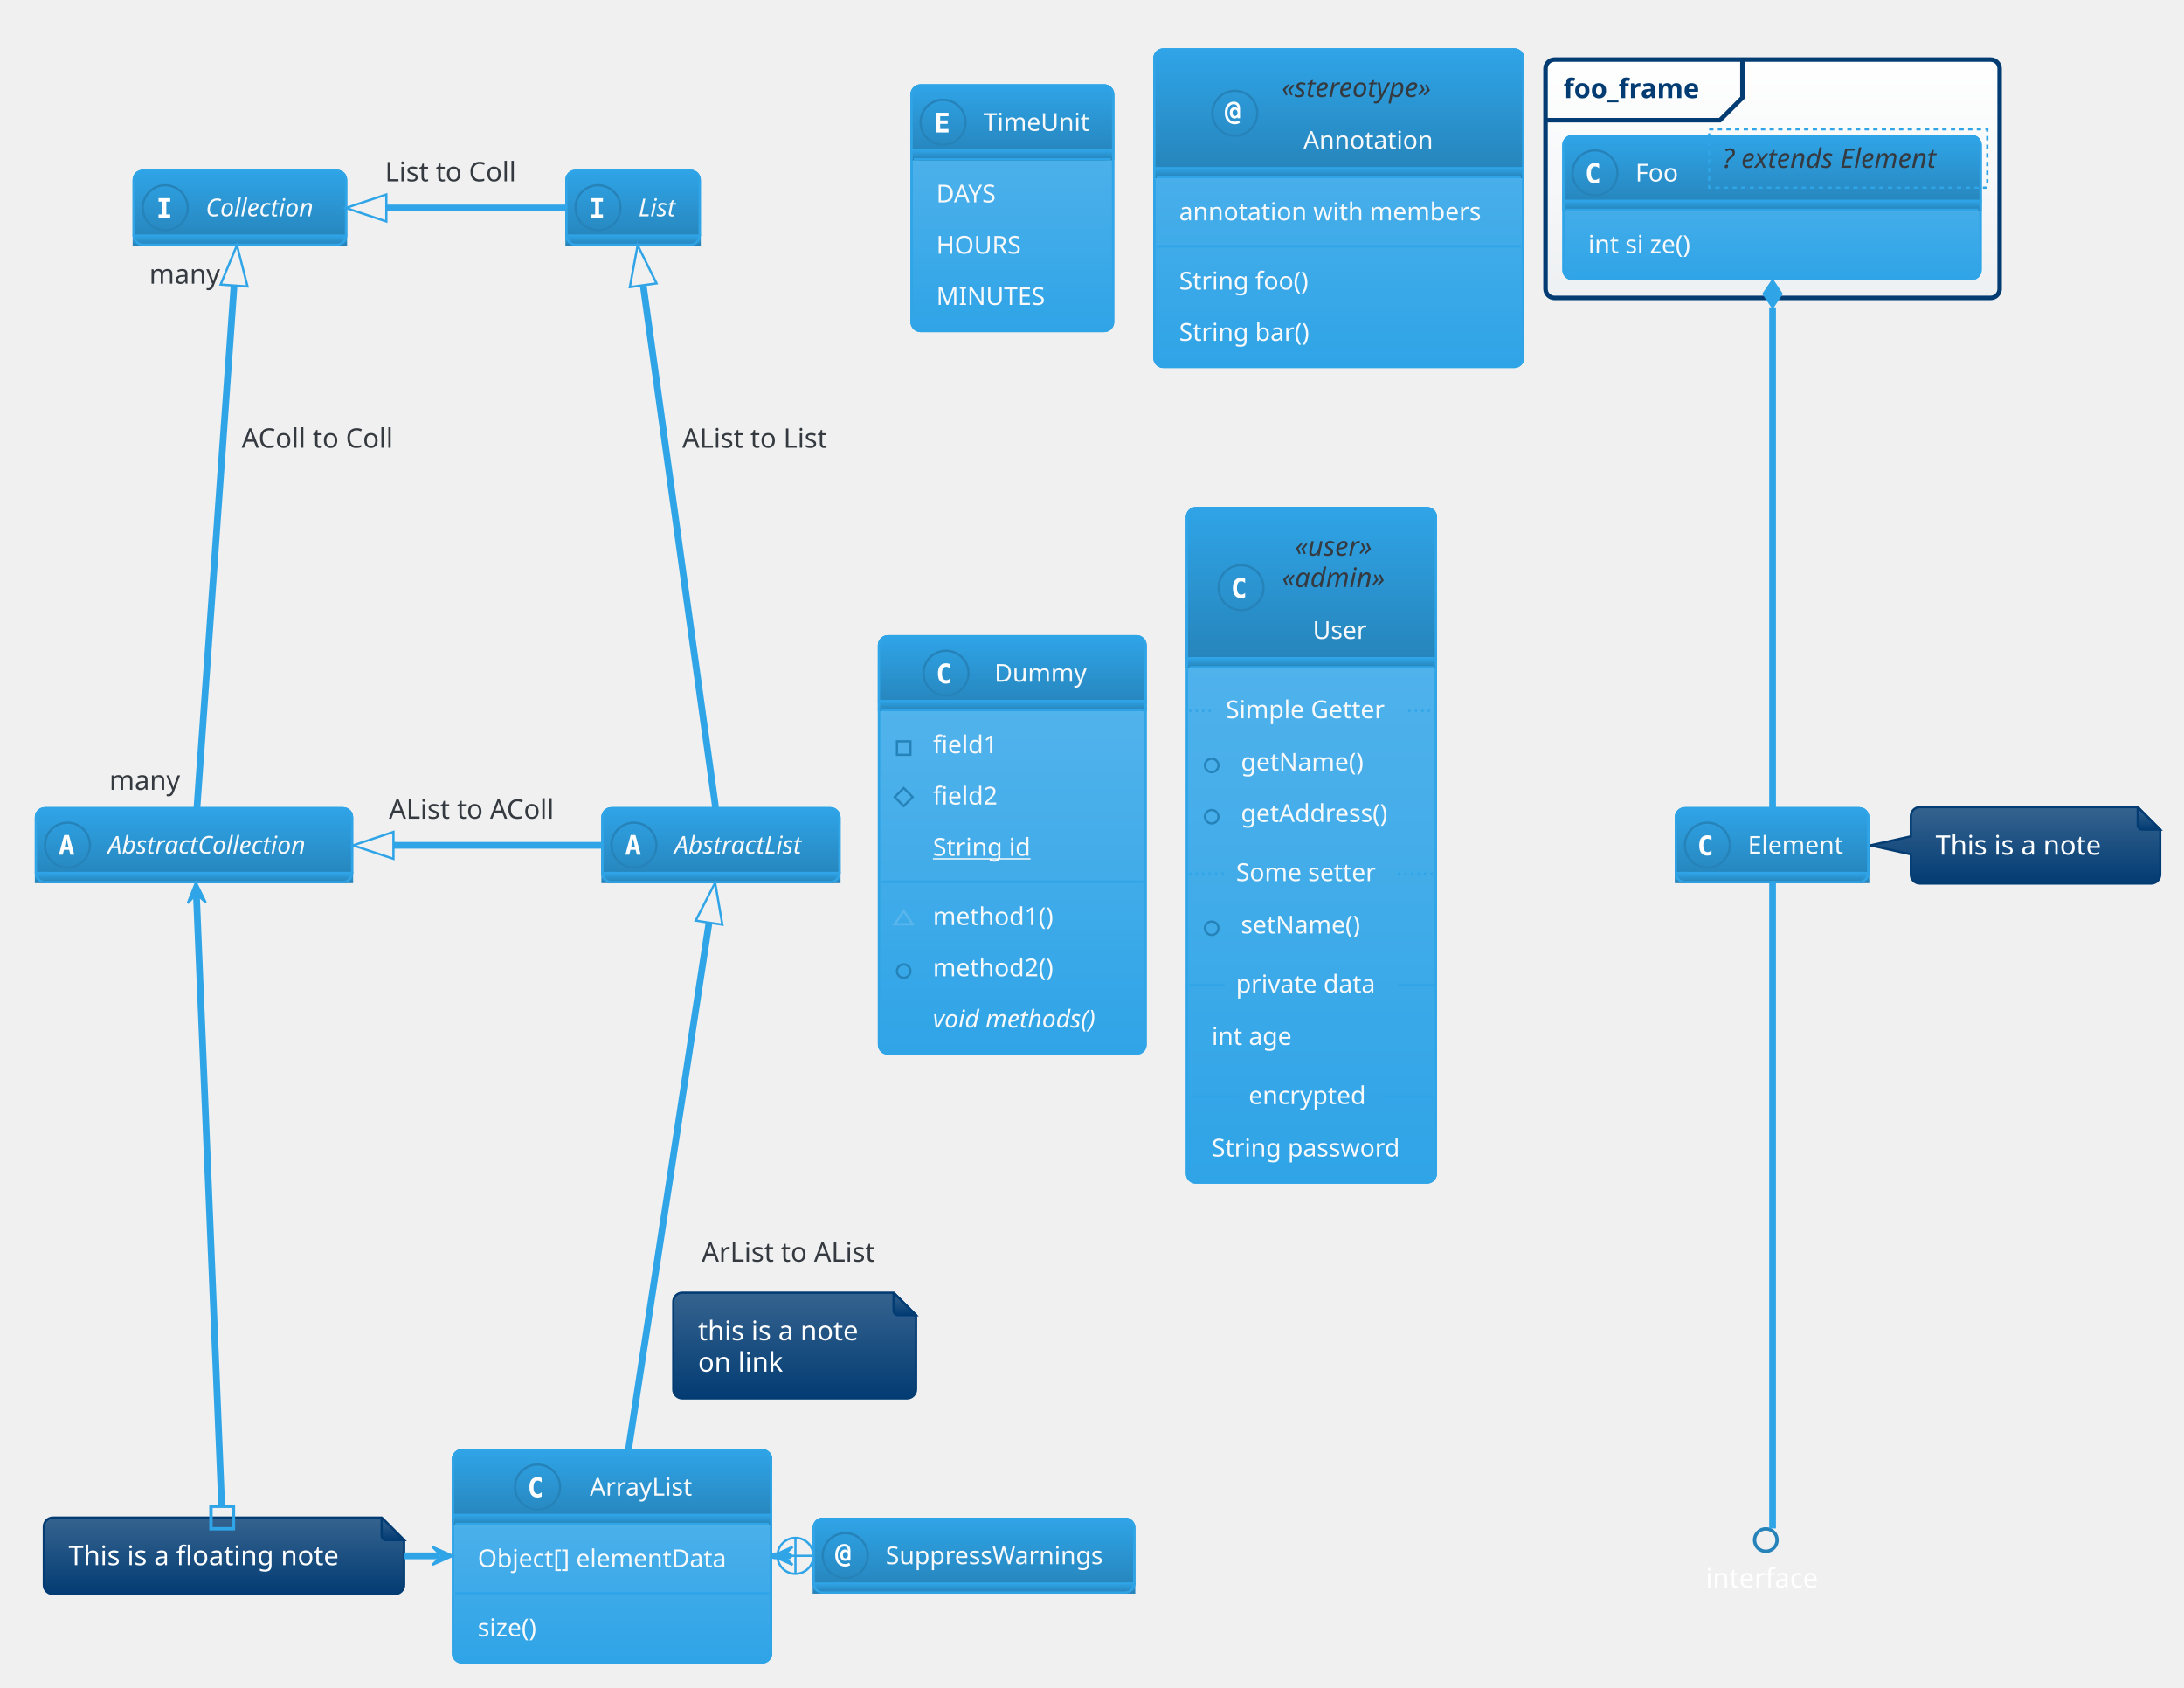
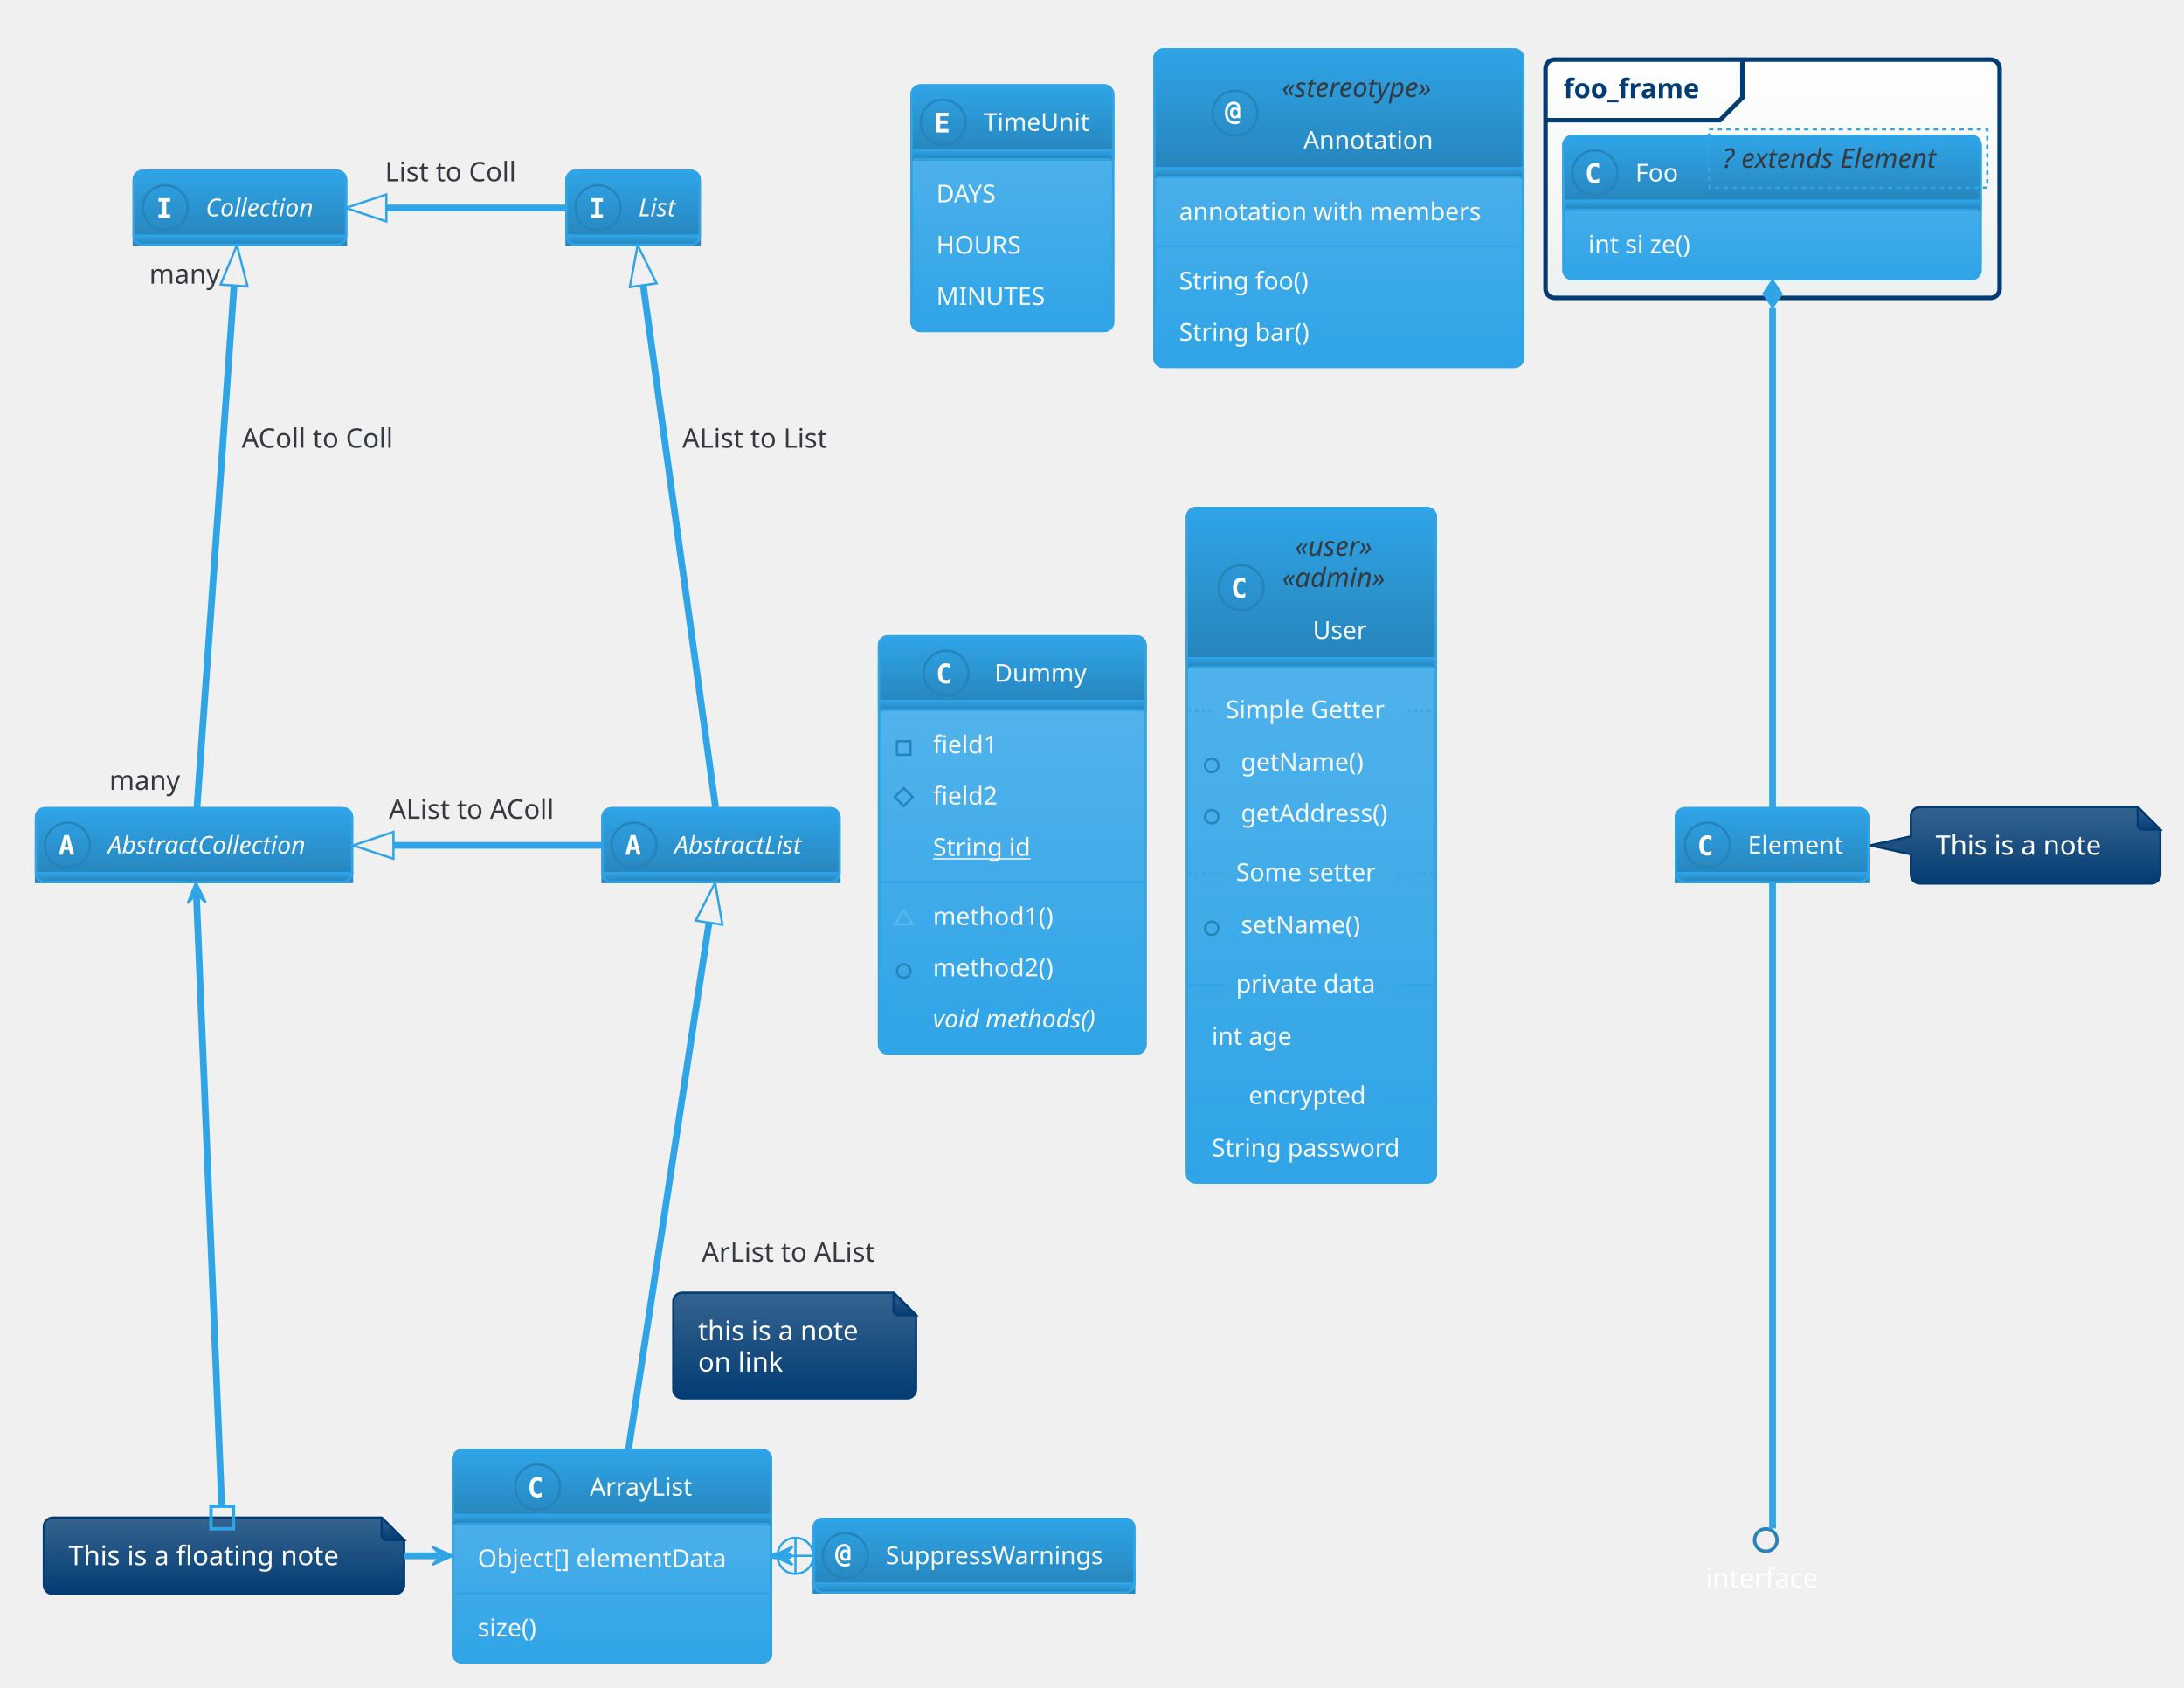
<svg xmlns="http://www.w3.org/2000/svg" contentStyleType="text/css" height="782.292px" preserveAspectRatio="none" style="width:1012px;height:782px;" version="1.1" viewBox="0 0 1012 782" width="1012.5px" zoomAndPan="magnify">
  <defs>
    <linearGradient id="g16p1ypdn84vc40" x1="50%" x2="50%" y1="0%" y2="100%">
      <stop offset="0%" stop-color="#FFFFFF" />
      <stop offset="100%" stop-color="#EDF0F2" />
    </linearGradient>
    <linearGradient id="g16p1ypdn84vc41" x1="50%" x2="50%" y1="0%" y2="100%">
      <stop offset="0%" stop-color="#59B6EC" />
      <stop offset="100%" stop-color="#2FA4E7" />
    </linearGradient>
    <linearGradient id="g16p1ypdn84vc42" x1="50%" x2="50%" y1="0%" y2="100%">
      <stop offset="0%" stop-color="#2FA4E7" />
      <stop offset="100%" stop-color="#2683B9" />
    </linearGradient>
    <linearGradient id="g16p1ypdn84vc43" x1="50%" x2="50%" y1="0%" y2="100%">
      <stop offset="0%" stop-color="#35638F" />
      <stop offset="100%" stop-color="#033C73" />
    </linearGradient>
  </defs>
  <g>
    <g id="cluster_foo_frame">
      <rect fill="url(#g16p1ypdn84vc40)" height="110.417" rx="4.167" ry="4.167" style="stroke:#033C73;stroke-width:2.083;" width="210.417" x="716.146" y="27.604" />
      <path d="M807.383,27.604 L807.383,45.28 L796.967,55.697 L716.146,55.697 " fill="none" style="stroke:#033C73;stroke-width:2.083;" />
      <text fill="#033C73" font-family="Verdana" font-size="12.5" font-weight="bold" lengthAdjust="spacing" textLength="70.404" x="724.479" y="45.457">foo_frame</text>
    </g>
    <g id="elem_AbstractList">
      <rect codeLine="7" fill="url(#g16p1ypdn84vc41)" height="34.172" id="AbstractList" rx="4.167" ry="4.167" style="stroke:#2FA4E7;stroke-width:1.042;" width="109.796" x="279.167" y="374.479" />
      <rect fill="url(#g16p1ypdn84vc42)" height="34.172" rx="4.167" ry="4.167" style="stroke:url(#g16p1ypdn84vc42);stroke-width:1.042;" width="109.796" x="279.167" y="374.479" />
      <rect fill="url(#g16p1ypdn84vc42)" height="4.167" style="stroke:url(#g16p1ypdn84vc42);stroke-width:1.042;" width="109.796" x="279.167" y="404.484" />
      <rect codeLine="7" fill="none" height="34.172" id="AbstractList" rx="4.167" ry="4.167" style="stroke:#2FA4E7;stroke-width:1.042;" width="109.796" x="279.167" y="374.479" />
      <ellipse cx="293.75" cy="391.565" fill="none" rx="10.417" ry="10.417" style="stroke:#2683B9;stroke-width:1.042;" />
      <path d="M293.343,388.521 L292.497,392.248 L294.206,392.248 L293.343,388.521 Z M292.253,386.877 L294.45,386.877 L296.908,395.992 L295.101,395.992 L294.548,393.746 L292.139,393.746 L291.585,395.992 L289.779,395.992 L292.253,386.877 Z " fill="#FFFFFF" />
      <text fill="#F8F9FA" font-family="Verdana" font-size="11.458" font-style="italic" lengthAdjust="spacing" textLength="68.129" x="312.5" y="395.532">AbstractList</text>
    </g>
    <g id="elem_AbstractCollection">
      <rect codeLine="8" fill="url(#g16p1ypdn84vc41)" height="34.172" id="AbstractCollection" rx="4.167" ry="4.167" style="stroke:#2FA4E7;stroke-width:1.042;" width="146.442" x="16.667" y="374.479" />
      <rect fill="url(#g16p1ypdn84vc42)" height="34.172" rx="4.167" ry="4.167" style="stroke:url(#g16p1ypdn84vc42);stroke-width:1.042;" width="146.442" x="16.667" y="374.479" />
      <rect fill="url(#g16p1ypdn84vc42)" height="4.167" style="stroke:url(#g16p1ypdn84vc42);stroke-width:1.042;" width="146.442" x="16.667" y="404.484" />
      <rect codeLine="8" fill="none" height="34.172" id="AbstractCollection" rx="4.167" ry="4.167" style="stroke:#2FA4E7;stroke-width:1.042;" width="146.442" x="16.667" y="374.479" />
      <ellipse cx="31.25" cy="391.565" fill="none" rx="10.417" ry="10.417" style="stroke:#2683B9;stroke-width:1.042;" />
      <path d="M30.843,388.521 L29.997,392.248 L31.706,392.248 L30.843,388.521 Z M29.753,386.877 L31.95,386.877 L34.408,395.992 L32.601,395.992 L32.047,393.746 L29.639,393.746 L29.085,395.992 L27.279,395.992 L29.753,386.877 Z " fill="#FFFFFF" />
      <text fill="#F8F9FA" font-family="Verdana" font-size="11.458" font-style="italic" lengthAdjust="spacing" textLength="104.775" x="50" y="395.532">AbstractCollection</text>
    </g>
    <g id="elem_List">
      <rect codeLine="9" fill="url(#g16p1ypdn84vc41)" height="34.172" id="List" rx="4.167" ry="4.167" style="stroke:#2FA4E7;stroke-width:1.042;" width="61.696" x="262.5" y="79.167" />
      <rect fill="url(#g16p1ypdn84vc42)" height="34.172" rx="4.167" ry="4.167" style="stroke:url(#g16p1ypdn84vc42);stroke-width:1.042;" width="61.696" x="262.5" y="79.167" />
      <rect fill="url(#g16p1ypdn84vc42)" height="4.167" style="stroke:url(#g16p1ypdn84vc42);stroke-width:1.042;" width="61.696" x="262.5" y="109.171" />
      <rect codeLine="9" fill="none" height="34.172" id="List" rx="4.167" ry="4.167" style="stroke:#2FA4E7;stroke-width:1.042;" width="61.696" x="262.5" y="79.167" />
      <ellipse cx="277.083" cy="96.252" fill="none" rx="10.417" ry="10.417" style="stroke:#2683B9;stroke-width:1.042;" />
      <path d="M273.975,93.42 L273.975,91.825 L279.394,91.825 L279.394,93.42 L277.588,93.42 L277.588,99.345 L279.394,99.345 L279.394,100.94 L273.975,100.94 L273.975,99.345 L275.781,99.345 L275.781,93.42 L273.975,93.42 Z " fill="#FFFFFF" />
      <text fill="#F8F9FA" font-family="Verdana" font-size="11.458" font-style="italic" lengthAdjust="spacing" textLength="20.03" x="295.833" y="100.219">List</text>
    </g>
    <g id="elem_Collection">
      <rect codeLine="10" fill="url(#g16p1ypdn84vc41)" height="34.172" id="Collection" rx="4.167" ry="4.167" style="stroke:#2FA4E7;stroke-width:1.042;" width="98.343" x="61.979" y="79.167" />
      <rect fill="url(#g16p1ypdn84vc42)" height="34.172" rx="4.167" ry="4.167" style="stroke:url(#g16p1ypdn84vc42);stroke-width:1.042;" width="98.343" x="61.979" y="79.167" />
      <rect fill="url(#g16p1ypdn84vc42)" height="4.167" style="stroke:url(#g16p1ypdn84vc42);stroke-width:1.042;" width="98.343" x="61.979" y="109.171" />
      <rect codeLine="10" fill="none" height="34.172" id="Collection" rx="4.167" ry="4.167" style="stroke:#2FA4E7;stroke-width:1.042;" width="98.343" x="61.979" y="79.167" />
      <ellipse cx="76.562" cy="96.252" fill="none" rx="10.417" ry="10.417" style="stroke:#2683B9;stroke-width:1.042;" />
      <path d="M73.454,93.42 L73.454,91.825 L78.874,91.825 L78.874,93.42 L77.067,93.42 L77.067,99.345 L78.874,99.345 L78.874,100.94 L73.454,100.94 L73.454,99.345 L75.26,99.345 L75.26,93.42 L73.454,93.42 Z " fill="#FFFFFF" />
      <text fill="#F8F9FA" font-family="Verdana" font-size="11.458" font-style="italic" lengthAdjust="spacing" textLength="56.676" x="95.312" y="100.219">Collection</text>
    </g>
    <g id="elem_ArrayList">
      <rect codeLine="20" fill="url(#g16p1ypdn84vc41)" height="98.348" id="ArrayList" rx="4.167" ry="4.167" style="stroke:#2FA4E7;stroke-width:1.042;" width="147.425" x="209.896" y="671.875" />
      <rect fill="url(#g16p1ypdn84vc42)" height="34.172" rx="4.167" ry="4.167" style="stroke:url(#g16p1ypdn84vc42);stroke-width:1.042;" width="147.425" x="209.896" y="671.875" />
      <rect fill="url(#g16p1ypdn84vc42)" height="4.167" style="stroke:url(#g16p1ypdn84vc42);stroke-width:1.042;" width="147.425" x="209.896" y="701.88" />
      <rect codeLine="20" fill="none" height="98.348" id="ArrayList" rx="4.167" ry="4.167" style="stroke:#2FA4E7;stroke-width:1.042;" width="147.425" x="209.896" y="671.875" />
      <ellipse cx="249.079" cy="688.961" fill="none" rx="10.417" ry="10.417" style="stroke:#2683B9;stroke-width:1.042;" />
      <path d="M250.983,693.388 Q250.56,693.599 250.088,693.713 Q249.616,693.827 249.112,693.827 Q247.256,693.827 246.279,692.623 Q245.319,691.402 245.319,689.107 Q245.319,686.796 246.279,685.592 Q247.256,684.371 249.112,684.371 Q249.616,684.371 250.088,684.485 Q250.576,684.582 250.983,684.81 L250.983,686.812 Q250.528,686.389 250.088,686.194 Q249.649,685.982 249.193,685.982 Q248.2,685.982 247.696,686.78 Q247.191,687.561 247.191,689.107 Q247.191,690.637 247.696,691.418 Q248.2,692.2 249.193,692.2 Q249.649,692.2 250.088,692.004 Q250.528,691.809 250.983,691.386 L250.983,693.388 Z " fill="#FFFFFF" />
      <text fill="#F8F9FA" font-family="Verdana" font-size="11.458" lengthAdjust="spacing" textLength="51.093" x="273.296" y="692.928">ArrayList</text>
      <line style="stroke:#2FA4E7;stroke-width:1.042;" x1="210.938" x2="356.279" y1="706.047" y2="706.047" />
      <text fill="#F8F9FA" font-family="Verdana" font-size="11.458" lengthAdjust="spacing" textLength="124.509" x="221.354" y="726.057">Object[] elementData</text>
      <line style="stroke:#2FA4E7;stroke-width:1.042;" x1="210.938" x2="356.279" y1="738.135" y2="738.135" />
      <text fill="#F8F9FA" font-family="Verdana" font-size="11.458" lengthAdjust="spacing" textLength="31.158" x="221.354" y="758.146">size()</text>
    </g>
    <g id="elem_TimeUnit">
      <rect codeLine="25" fill="url(#g16p1ypdn84vc41)" height="113.769" id="TimeUnit" rx="4.167" ry="4.167" style="stroke:#2FA4E7;stroke-width:1.042;" width="93.386" x="422.396" y="39.583" />
      <rect fill="url(#g16p1ypdn84vc42)" height="34.172" rx="4.167" ry="4.167" style="stroke:url(#g16p1ypdn84vc42);stroke-width:1.042;" width="93.386" x="422.396" y="39.583" />
      <rect fill="url(#g16p1ypdn84vc42)" height="4.167" style="stroke:url(#g16p1ypdn84vc42);stroke-width:1.042;" width="93.386" x="422.396" y="69.588" />
      <rect codeLine="25" fill="none" height="113.769" id="TimeUnit" rx="4.167" ry="4.167" style="stroke:#2FA4E7;stroke-width:1.042;" width="93.386" x="422.396" y="39.583" />
      <ellipse cx="436.979" cy="56.669" fill="none" rx="10.417" ry="10.417" style="stroke:#2683B9;stroke-width:1.042;" />
      <path d="M439.518,61.357 L433.838,61.357 L433.838,52.242 L439.518,52.242 L439.518,53.837 L435.644,53.837 L435.644,55.79 L439.144,55.79 L439.144,57.385 L435.644,57.385 L435.644,59.762 L439.518,59.762 L439.518,61.357 Z " fill="#FFFFFF" />
      <text fill="#F8F9FA" font-family="Verdana" font-size="11.458" lengthAdjust="spacing" textLength="51.719" x="455.729" y="60.636">TimeUnit</text>
      <line style="stroke:#2FA4E7;stroke-width:1.042;" x1="423.438" x2="514.74" y1="73.755" y2="73.755" />
      <text fill="#F8F9FA" font-family="Verdana" font-size="11.458" lengthAdjust="spacing" textLength="30.934" x="433.854" y="93.766">DAYS</text>
      <text fill="#F8F9FA" font-family="Verdana" font-size="11.458" lengthAdjust="spacing" textLength="41.257" x="433.854" y="117.521">HOURS</text>
      <text fill="#F8F9FA" font-family="Verdana" font-size="11.458" lengthAdjust="spacing" textLength="51.736" x="433.854" y="141.275">MINUTES</text>
    </g>
    <g id="elem_SuppressWarnings">
      <rect codeLine="31" fill="url(#g16p1ypdn84vc41)" height="34.172" id="SuppressWarnings" rx="4.167" ry="4.167" style="stroke:#2FA4E7;stroke-width:1.042;" width="148.462" x="377.083" y="703.646" />
      <rect fill="url(#g16p1ypdn84vc42)" height="34.172" rx="4.167" ry="4.167" style="stroke:url(#g16p1ypdn84vc42);stroke-width:1.042;" width="148.462" x="377.083" y="703.646" />
      <rect fill="url(#g16p1ypdn84vc42)" height="4.167" style="stroke:url(#g16p1ypdn84vc42);stroke-width:1.042;" width="148.462" x="377.083" y="733.651" />
      <rect codeLine="31" fill="none" height="34.172" id="SuppressWarnings" rx="4.167" ry="4.167" style="stroke:#2FA4E7;stroke-width:1.042;" width="148.462" x="377.083" y="703.646" />
      <ellipse cx="391.667" cy="720.732" fill="none" rx="10.417" ry="10.417" style="stroke:#2683B9;stroke-width:1.042;" />
      <path d="M392.92,720.536 Q392.92,719.836 392.611,719.446 Q392.301,719.055 391.748,719.055 Q391.211,719.055 390.902,719.446 Q390.592,719.836 390.592,720.536 Q390.592,721.22 390.902,721.611 Q391.211,722.001 391.748,722.001 Q392.301,722.001 392.611,721.611 Q392.92,721.22 392.92,720.536 Z M394.059,723.027 L392.855,723.027 L392.855,722.538 Q392.627,722.847 392.301,723.01 Q391.992,723.157 391.553,723.157 Q390.56,723.157 389.941,722.441 Q389.323,721.708 389.323,720.536 Q389.323,719.348 389.925,718.632 Q390.544,717.916 391.553,717.916 Q391.992,717.916 392.318,718.062 Q392.643,718.209 392.855,718.502 L392.855,718.258 Q392.855,717.428 392.399,716.972 Q391.943,716.516 391.113,716.516 Q389.844,716.516 389.03,717.639 Q388.232,718.746 388.232,720.536 Q388.232,722.408 389.16,723.531 Q390.088,724.638 391.634,724.638 Q392.122,724.638 392.578,724.491 Q393.034,724.345 393.457,724.052 L394.01,725.126 Q393.522,725.468 392.936,725.631 Q392.35,725.81 391.699,725.81 Q389.551,725.81 388.281,724.377 Q387.012,722.961 387.012,720.536 Q387.012,718.176 388.151,716.76 Q389.307,715.344 391.178,715.344 Q392.513,715.344 393.278,716.142 Q394.059,716.939 394.059,718.339 L394.059,723.027 Z " fill="#FFFFFF" />
      <text fill="#F8F9FA" font-family="Verdana" font-size="11.458" lengthAdjust="spacing" textLength="106.795" x="410.417" y="724.698">SuppressWarnings</text>
    </g>
    <g id="elem_Annotation">
      <rect codeLine="33" fill="url(#g16p1ypdn84vc41)" height="147.07" id="Annotation" rx="4.167" ry="4.167" style="stroke:#2FA4E7;stroke-width:1.042;" width="170.907" x="534.896" y="22.917" />
      <rect fill="url(#g16p1ypdn84vc42)" height="59.139" rx="4.167" ry="4.167" style="stroke:url(#g16p1ypdn84vc42);stroke-width:1.042;" width="170.907" x="534.896" y="22.917" />
      <rect fill="url(#g16p1ypdn84vc42)" height="4.167" style="stroke:url(#g16p1ypdn84vc42);stroke-width:1.042;" width="170.907" x="534.896" y="77.889" />
      <rect codeLine="33" fill="none" height="147.07" id="Annotation" rx="4.167" ry="4.167" style="stroke:#2FA4E7;stroke-width:1.042;" width="170.907" x="534.896" y="22.917" />
-       <ellipse cx="572.192" cy="52.486" fill="none" rx="10.417" ry="10.417" style="stroke:#2683B9;stroke-width:1.042;" />
-       <path d="M573.445,52.291 Q573.445,51.591 573.136,51.2 Q572.827,50.81 572.273,50.81 Q571.736,50.81 571.427,51.2 Q571.118,51.591 571.118,52.291 Q571.118,52.974 571.427,53.365 Q571.736,53.756 572.273,53.756 Q572.827,53.756 573.136,53.365 Q573.445,52.974 573.445,52.291 Z M574.584,54.781 L573.38,54.781 L573.38,54.293 Q573.152,54.602 572.827,54.765 Q572.517,54.911 572.078,54.911 Q571.085,54.911 570.466,54.195 Q569.848,53.463 569.848,52.291 Q569.848,51.103 570.45,50.387 Q571.069,49.67 572.078,49.67 Q572.517,49.67 572.843,49.817 Q573.168,49.963 573.38,50.256 L573.38,50.012 Q573.38,49.182 572.924,48.726 Q572.468,48.271 571.638,48.271 Q570.369,48.271 569.555,49.394 Q568.758,50.501 568.758,52.291 Q568.758,54.163 569.685,55.286 Q570.613,56.392 572.159,56.392 Q572.648,56.392 573.103,56.246 Q573.559,56.099 573.982,55.806 L574.535,56.881 Q574.047,57.222 573.461,57.385 Q572.875,57.564 572.224,57.564 Q570.076,57.564 568.806,56.132 Q567.537,54.716 567.537,52.291 Q567.537,49.931 568.676,48.515 Q569.832,47.099 571.703,47.099 Q573.038,47.099 573.803,47.896 Q574.584,48.694 574.584,50.094 L574.584,54.781 Z " fill="#FFFFFF" />
-       <text fill="#343A40" font-family="Verdana" font-size="12.5" font-style="italic" lengthAdjust="spacing" textLength="82.935" x="593.906" y="44.936">«stereotype»</text>
-       <text fill="#F8F9FA" font-family="Verdana" font-size="11.458" lengthAdjust="spacing" textLength="62.836" x="603.955" y="68.937">Annotation</text>
+       <ellipse cx="572.252" cy="52.486" fill="none" rx="10.417" ry="10.417" style="stroke:#2683B9;stroke-width:1.042;" />
+       <path d="M573.505,52.291 Q573.505,51.591 573.196,51.2 Q572.887,50.81 572.334,50.81 Q571.797,50.81 571.487,51.2 Q571.178,51.591 571.178,52.291 Q571.178,52.974 571.487,53.365 Q571.797,53.756 572.334,53.756 Q572.887,53.756 573.196,53.365 Q573.505,52.974 573.505,52.291 Z M574.645,54.781 L573.44,54.781 L573.44,54.293 Q573.212,54.602 572.887,54.765 Q572.578,54.911 572.138,54.911 Q571.145,54.911 570.527,54.195 Q569.909,53.463 569.909,52.291 Q569.909,51.103 570.511,50.387 Q571.129,49.67 572.138,49.67 Q572.578,49.67 572.903,49.817 Q573.229,49.963 573.44,50.256 L573.44,50.012 Q573.44,49.182 572.985,48.726 Q572.529,48.271 571.699,48.271 Q570.429,48.271 569.615,49.394 Q568.818,50.501 568.818,52.291 Q568.818,54.163 569.746,55.286 Q570.673,56.392 572.22,56.392 Q572.708,56.392 573.164,56.246 Q573.619,56.099 574.043,55.806 L574.596,56.881 Q574.108,57.222 573.522,57.385 Q572.936,57.564 572.285,57.564 Q570.136,57.564 568.867,56.132 Q567.597,54.716 567.597,52.291 Q567.597,49.931 568.737,48.515 Q569.892,47.099 571.764,47.099 Q573.099,47.099 573.864,47.896 Q574.645,48.694 574.645,50.094 L574.645,54.781 Z " fill="#FFFFFF" />
+       <text fill="#343A40" font-family="Verdana" font-size="12.5" font-style="italic" lengthAdjust="spacing" textLength="82.8" x="593.98" y="44.936">«stereotype»</text>
+       <text fill="#F8F9FA" font-family="Verdana" font-size="11.458" lengthAdjust="spacing" textLength="62.836" x="603.962" y="68.937">Annotation</text>
      <line style="stroke:#2FA4E7;stroke-width:1.042;" x1="535.938" x2="704.761" y1="82.056" y2="82.056" />
      <text fill="#F8F9FA" font-family="Verdana" font-size="11.458" lengthAdjust="spacing" textLength="147.99" x="546.354" y="102.067">annotation with members</text>
      <line style="stroke:#2FA4E7;stroke-width:1.042;" x1="535.938" x2="704.761" y1="114.144" y2="114.144" />
      <text fill="#F8F9FA" font-family="Verdana" font-size="11.458" lengthAdjust="spacing" textLength="64.834" x="546.354" y="134.155">String foo()</text>
      <text fill="#F8F9FA" font-family="Verdana" font-size="11.458" lengthAdjust="spacing" textLength="65.785" x="546.354" y="157.91">String bar()</text>
    </g>
    <g id="elem_Dummy">
      <rect codeLine="39" fill="url(#g16p1ypdn84vc41)" height="193.368" id="Dummy" rx="4.167" ry="4.167" style="stroke:#2FA4E7;stroke-width:1.042;" width="123.509" x="407.292" y="294.792" />
      <rect fill="url(#g16p1ypdn84vc42)" height="34.172" rx="4.167" ry="4.167" style="stroke:url(#g16p1ypdn84vc42);stroke-width:1.042;" width="123.509" x="407.292" y="294.792" />
      <rect fill="url(#g16p1ypdn84vc42)" height="4.167" style="stroke:url(#g16p1ypdn84vc42);stroke-width:1.042;" width="123.509" x="407.292" y="324.796" />
      <rect codeLine="39" fill="none" height="193.368" id="Dummy" rx="4.167" ry="4.167" style="stroke:#2FA4E7;stroke-width:1.042;" width="123.509" x="407.292" y="294.792" />
      <ellipse cx="438.369" cy="311.877" fill="none" rx="10.417" ry="10.417" style="stroke:#2683B9;stroke-width:1.042;" />
      <path d="M440.273,316.305 Q439.85,316.516 439.378,316.63 Q438.906,316.744 438.401,316.744 Q436.546,316.744 435.569,315.54 Q434.609,314.319 434.609,312.024 Q434.609,309.713 435.569,308.508 Q436.546,307.288 438.401,307.288 Q438.906,307.288 439.378,307.401 Q439.866,307.499 440.273,307.727 L440.273,309.729 Q439.817,309.306 439.378,309.111 Q438.938,308.899 438.483,308.899 Q437.49,308.899 436.985,309.697 Q436.481,310.478 436.481,312.024 Q436.481,313.554 436.985,314.335 Q437.49,315.116 438.483,315.116 Q438.938,315.116 439.378,314.921 Q439.817,314.726 440.273,314.303 L440.273,316.305 Z " fill="#FFFFFF" />
      <text fill="#F8F9FA" font-family="Verdana" font-size="11.458" lengthAdjust="spacing" textLength="45.19" x="460.784" y="315.844">Dummy</text>
      <line style="stroke:#2FA4E7;stroke-width:1.042;" x1="408.333" x2="529.759" y1="328.963" y2="328.963" />
      <rect fill="none" height="6.25" style="stroke:#2683B9;stroke-width:1.042;" width="6.25" x="415.625" y="343.445" />
      <text fill="#F8F9FA" font-family="Verdana" font-size="11.458" lengthAdjust="spacing" textLength="32.014" x="432.292" y="348.974">field1</text>
      <polygon fill="none" points="418.75,365.116,422.917,369.283,418.75,373.45,414.583,369.283" style="stroke:#2683B9;stroke-width:1.042;" />
      <text fill="#F8F9FA" font-family="Verdana" font-size="11.458" lengthAdjust="spacing" textLength="32.014" x="432.292" y="372.729">field2</text>
      <text fill="#F8F9FA" font-family="Verdana" font-size="11.458" lengthAdjust="spacing" text-decoration="underline" textLength="48.295" x="432.292" y="396.484">String id</text>
      <line style="stroke:#2FA4E7;stroke-width:1.042;" x1="408.333" x2="529.759" y1="408.561" y2="408.561" />
      <polygon fill="none" points="418.75,422.001,414.583,428.251,422.917,428.251" style="stroke:#59B6EC;stroke-width:1.042;" />
      <text fill="#F8F9FA" font-family="Verdana" font-size="11.458" lengthAdjust="spacing" textLength="60.481" x="432.292" y="428.572">method1()</text>
      <ellipse cx="418.75" cy="449.923" fill="none" rx="3.125" ry="3.125" style="stroke:#2683B9;stroke-width:1.042;" />
      <text fill="#F8F9FA" font-family="Verdana" font-size="11.458" lengthAdjust="spacing" textLength="60.481" x="432.292" y="452.327">method2()</text>
      <text fill="#F8F9FA" font-family="Verdana" font-size="11.458" font-style="italic" lengthAdjust="spacing" textLength="87.051" x="432.292" y="476.082">void methods()</text>
    </g>
    <g id="elem_N1">
      <path d="M20.312,707.292 L20.312,734.342 A4.167,4.167 0 0 0 24.479,738.509 L183.093,738.509 A4.167,4.167 0 0 0 187.26,734.342 L187.26,713.542 L176.843,703.125 L24.479,703.125 A4.167,4.167 0 0 0 20.312,707.292 " fill="url(#g16p1ypdn84vc43)" style="stroke:#033C73;stroke-width:1.042;" />
      <path d="M176.843,703.125 L176.843,711.458 A2.083,2.083 0 0 0 178.927,713.542 L187.26,713.542 L176.843,703.125 " fill="url(#g16p1ypdn84vc43)" style="stroke:#033C73;stroke-width:1.042;" />
      <text fill="#FFFFFF" font-family="Verdana" font-size="12.5" lengthAdjust="spacing" textLength="134.656" x="31.771" y="725.144">This is a floating note</text>
    </g>
    <g id="elem_Element">
      <rect fill="url(#g16p1ypdn84vc41)" height="34.172" id="Element" rx="4.167" ry="4.167" style="stroke:#2FA4E7;stroke-width:1.042;" width="89.106" x="776.562" y="374.479" />
      <rect fill="url(#g16p1ypdn84vc42)" height="34.172" rx="4.167" ry="4.167" style="stroke:url(#g16p1ypdn84vc42);stroke-width:1.042;" width="89.106" x="776.562" y="374.479" />
      <rect fill="url(#g16p1ypdn84vc42)" height="4.167" style="stroke:url(#g16p1ypdn84vc42);stroke-width:1.042;" width="89.106" x="776.562" y="404.484" />
      <rect fill="none" height="34.172" id="Element" rx="4.167" ry="4.167" style="stroke:#2FA4E7;stroke-width:1.042;" width="89.106" x="776.562" y="374.479" />
      <ellipse cx="791.146" cy="391.565" fill="none" rx="10.417" ry="10.417" style="stroke:#2683B9;stroke-width:1.042;" />
      <path d="M793.05,395.992 Q792.627,396.204 792.155,396.317 Q791.683,396.432 791.178,396.432 Q789.323,396.432 788.346,395.227 Q787.386,394.006 787.386,391.711 Q787.386,389.4 788.346,388.196 Q789.323,386.975 791.178,386.975 Q791.683,386.975 792.155,387.089 Q792.643,387.187 793.05,387.415 L793.05,389.416 Q792.594,388.993 792.155,388.798 Q791.716,388.586 791.26,388.586 Q790.267,388.586 789.762,389.384 Q789.258,390.165 789.258,391.711 Q789.258,393.241 789.762,394.023 Q790.267,394.804 791.26,394.804 Q791.716,394.804 792.155,394.609 Q792.594,394.413 793.05,393.99 L793.05,395.992 Z " fill="#FFFFFF" />
      <text fill="#F8F9FA" font-family="Verdana" font-size="11.458" lengthAdjust="spacing" textLength="47.439" x="809.896" y="395.532">Element</text>
    </g>
    <g id="elem_Elementlol26">
      <ellipse cx="818.229" cy="713.542" fill="none" rx="5.208" ry="5.208" style="stroke:#2683B9;stroke-width:1.562;" />
    </g>
    <text fill="#FFFFFF" font-family="Verdana" font-size="12.5" lengthAdjust="spacing" textLength="55.749" x="790.354" y="735.561">interface</text>
    <g id="elem_GMN31">
      <path d="M885.417,378.125 L885.417,387.5 L866.581,391.667 L885.417,395.833 L885.417,405.176 A4.167,4.167 0 0 0 889.583,409.342 L996.812,409.342 A4.167,4.167 0 0 0 1000.979,405.176 L1000.979,384.375 L990.562,373.958 L889.583,373.958 A4.167,4.167 0 0 0 885.417,378.125 " fill="url(#g16p1ypdn84vc43)" style="stroke:#033C73;stroke-width:1.042;" />
      <path d="M990.562,373.958 L990.562,382.292 A2.083,2.083 0 0 0 992.645,384.375 L1000.979,384.375 L990.562,373.958 " fill="url(#g16p1ypdn84vc43)" style="stroke:#033C73;stroke-width:1.042;" />
      <text fill="#FFFFFF" font-family="Verdana" font-size="12.5" lengthAdjust="spacing" textLength="83.27" x="896.875" y="395.978">This is a note</text>
    </g>
    <g id="elem_User">
      <rect codeLine="69" fill="url(#g16p1ypdn84vc41)" height="312.484" id="User" rx="4.167" ry="4.167" style="stroke:#2FA4E7;stroke-width:1.042;" width="115.355" x="550" y="235.417" />
      <rect fill="url(#g16p1ypdn84vc42)" height="73.69" rx="4.167" ry="4.167" style="stroke:url(#g16p1ypdn84vc42);stroke-width:1.042;" width="115.355" x="550" y="235.417" />
      <rect fill="url(#g16p1ypdn84vc42)" height="4.167" style="stroke:url(#g16p1ypdn84vc42);stroke-width:1.042;" width="115.355" x="550" y="304.94" />
      <rect codeLine="69" fill="none" height="312.484" id="User" rx="4.167" ry="4.167" style="stroke:#2FA4E7;stroke-width:1.042;" width="115.355" x="550" y="235.417" />
-       <ellipse cx="575.05" cy="272.262" fill="none" rx="10.417" ry="10.417" style="stroke:#2683B9;stroke-width:1.042;" />
-       <path d="M576.954,276.689 Q576.531,276.9 576.059,277.014 Q575.587,277.128 575.083,277.128 Q573.227,277.128 572.251,275.924 Q571.29,274.703 571.29,272.408 Q571.29,270.097 572.251,268.892 Q573.227,267.672 575.083,267.672 Q575.587,267.672 576.059,267.786 Q576.548,267.883 576.954,268.111 L576.954,270.113 Q576.499,269.69 576.059,269.495 Q575.62,269.283 575.164,269.283 Q574.171,269.283 573.667,270.081 Q573.162,270.862 573.162,272.408 Q573.162,273.938 573.667,274.719 Q574.171,275.5 575.164,275.5 Q575.62,275.5 576.059,275.305 Q576.499,275.11 576.954,274.687 L576.954,276.689 Z " fill="#FFFFFF" />
-       <text fill="#343A40" font-family="Verdana" font-size="12.5" font-style="italic" lengthAdjust="spacing" textLength="42.694" x="599.994" y="257.436">«user»</text>
-       <text fill="#343A40" font-family="Verdana" font-size="12.5" font-style="italic" lengthAdjust="spacing" textLength="54.596" x="594.043" y="271.987">«admin»</text>
-       <text fill="#F8F9FA" font-family="Verdana" font-size="11.458" lengthAdjust="spacing" textLength="26.117" x="608.282" y="295.987">User</text>
+       <ellipse cx="575.111" cy="272.262" fill="none" rx="10.417" ry="10.417" style="stroke:#2683B9;stroke-width:1.042;" />
+       <path d="M577.015,276.689 Q576.592,276.9 576.12,277.014 Q575.648,277.128 575.143,277.128 Q573.288,277.128 572.311,275.924 Q571.351,274.703 571.351,272.408 Q571.351,270.097 572.311,268.892 Q573.288,267.672 575.143,267.672 Q575.648,267.672 576.12,267.786 Q576.608,267.883 577.015,268.111 L577.015,270.113 Q576.559,269.69 576.12,269.495 Q575.68,269.283 575.225,269.283 Q574.232,269.283 573.727,270.081 Q573.222,270.862 573.222,272.408 Q573.222,273.938 573.727,274.719 Q574.232,275.5 575.225,275.5 Q575.68,275.5 576.12,275.305 Q576.559,275.11 577.015,274.687 L577.015,276.689 Z " fill="#FFFFFF" />
+       <text fill="#343A40" font-family="Verdana" font-size="12.5" font-style="italic" lengthAdjust="spacing" textLength="42.56" x="600.067" y="257.436">«user»</text>
+       <text fill="#343A40" font-family="Verdana" font-size="12.5" font-style="italic" lengthAdjust="spacing" textLength="54.462" x="594.117" y="271.987">«admin»</text>
+       <text fill="#F8F9FA" font-family="Verdana" font-size="11.458" lengthAdjust="spacing" textLength="26.117" x="608.289" y="295.987">User</text>
      <line style="stroke:#2FA4E7;stroke-width:1.042;" x1="551.042" x2="664.314" y1="309.106" y2="309.106" />
      <ellipse cx="561.458" cy="354.635" fill="none" rx="3.125" ry="3.125" style="stroke:#2683B9;stroke-width:1.042;" />
      <text fill="#F8F9FA" font-family="Verdana" font-size="11.458" lengthAdjust="spacing" textLength="61.561" x="575" y="357.039">getName()</text>
      <ellipse cx="561.458" cy="378.389" fill="none" rx="3.125" ry="3.125" style="stroke:#2683B9;stroke-width:1.042;" />
      <text fill="#F8F9FA" font-family="Verdana" font-size="11.458" lengthAdjust="spacing" textLength="73.841" x="575" y="380.794">getAddress()</text>
      <line style="stroke:#2FA4E7;stroke-width:1.042;stroke-dasharray:1.0,2.0;" x1="551.042" x2="562.749" y1="329.317" y2="329.317" />
      <text fill="#F8F9FA" font-family="Verdana" font-size="11.458" lengthAdjust="spacing" textLength="79.442" x="567.957" y="332.763">Simple Getter</text>
      <line style="stroke:#2FA4E7;stroke-width:1.042;stroke-dasharray:1.0,2.0;" x1="652.607" x2="664.314" y1="329.317" y2="329.317" />
      <ellipse cx="561.458" cy="430.066" fill="none" rx="3.125" ry="3.125" style="stroke:#2683B9;stroke-width:1.042;" />
      <text fill="#F8F9FA" font-family="Verdana" font-size="11.458" lengthAdjust="spacing" textLength="60.257" x="575" y="432.47">setName()</text>
      <line style="stroke:#2FA4E7;stroke-width:1.042;stroke-dasharray:1.0,2.0;" x1="551.042" x2="567.518" y1="404.748" y2="404.748" />
      <text fill="#F8F9FA" font-family="Verdana" font-size="11.458" lengthAdjust="spacing" textLength="69.903" x="572.726" y="408.195">Some setter</text>
      <line style="stroke:#2FA4E7;stroke-width:1.042;stroke-dasharray:1.0,2.0;" x1="647.837" x2="664.314" y1="404.748" y2="404.748" />
      <text fill="#F8F9FA" font-family="Verdana" font-size="11.458" lengthAdjust="spacing" textLength="39.925" x="561.458" y="484.147">int age</text>
      <line style="stroke:#2FA4E7;stroke-width:1.042;" x1="551.042" x2="567.487" y1="456.425" y2="456.425" />
      <text fill="#F8F9FA" font-family="Verdana" font-size="11.458" lengthAdjust="spacing" textLength="69.964" x="572.696" y="459.871">private data</text>
      <line style="stroke:#2FA4E7;stroke-width:1.042;" x1="647.868" x2="664.314" y1="456.425" y2="456.425" />
      <text fill="#F8F9FA" font-family="Verdana" font-size="11.458" lengthAdjust="spacing" textLength="92.439" x="561.458" y="535.823">String password</text>
      <line style="stroke:#2FA4E7;stroke-width:1.042;" x1="551.042" x2="573.373" y1="508.101" y2="508.101" />
      <text fill="#F8F9FA" font-family="Verdana" font-size="11.458" lengthAdjust="spacing" textLength="58.192" x="578.582" y="511.547">encrypted</text>
      <line style="stroke:#2FA4E7;stroke-width:1.042;" x1="641.982" x2="664.314" y1="508.101" y2="508.101" />
    </g>
    <g id="elem_Foo">
      <rect codeLine="54" fill="url(#g16p1ypdn84vc41)" height="66.26" id="Foo" rx="4.167" ry="4.167" style="stroke:#2FA4E7;stroke-width:1.042;" width="193.243" x="724.479" y="63.021" />
      <rect fill="url(#g16p1ypdn84vc42)" height="34.172" rx="4.167" ry="4.167" style="stroke:url(#g16p1ypdn84vc42);stroke-width:1.042;" width="193.243" x="724.479" y="63.021" />
      <rect fill="url(#g16p1ypdn84vc42)" height="4.167" style="stroke:url(#g16p1ypdn84vc42);stroke-width:1.042;" width="193.243" x="724.479" y="93.026" />
      <rect codeLine="54" fill="none" height="66.26" id="Foo" rx="4.167" ry="4.167" style="stroke:#2FA4E7;stroke-width:1.042;" width="193.243" x="724.479" y="63.021" />
      <ellipse cx="739.062" cy="80.107" fill="none" rx="10.417" ry="10.417" style="stroke:#2683B9;stroke-width:1.042;" />
      <path d="M740.967,84.534 Q740.544,84.745 740.072,84.859 Q739.6,84.973 739.095,84.973 Q737.24,84.973 736.263,83.769 Q735.303,82.548 735.303,80.253 Q735.303,77.942 736.263,76.737 Q737.24,75.517 739.095,75.517 Q739.6,75.517 740.072,75.631 Q740.56,75.728 740.967,75.956 L740.967,77.958 Q740.511,77.535 740.072,77.34 Q739.632,77.128 739.176,77.128 Q738.184,77.128 737.679,77.926 Q737.174,78.707 737.174,80.253 Q737.174,81.783 737.679,82.564 Q738.184,83.346 739.176,83.346 Q739.632,83.346 740.072,83.15 Q740.511,82.955 740.967,82.532 L740.967,84.534 Z " fill="#FFFFFF" />
      <text fill="#F8F9FA" font-family="Verdana" font-size="11.458" lengthAdjust="spacing" textLength="20.612" x="757.812" y="84.073">Foo</text>
      <rect fill="none" height="27.051" style="stroke:#2FA4E7;stroke-width:1.042;stroke-dasharray:2.0,2.0;" width="128.882" x="791.966" y="59.896" />
      <text fill="#343A40" font-family="Verdana" font-size="12.5" font-style="italic" lengthAdjust="spacing" textLength="116.382" x="798.216" y="77.749">? extends Element</text>
      <line style="stroke:#2FA4E7;stroke-width:1.042;" x1="725.521" x2="916.681" y1="97.192" y2="97.192" />
      <text fill="#F8F9FA" font-family="Verdana" font-size="11.458" lengthAdjust="spacing" textLength="53.381" x="735.938" y="117.203">int si ze()</text>
    </g>
    <polygon fill="none" points="295.471,113.579,291.853,133.009,304.235,131.294,295.471,113.579" style="stroke:#2FA4E7;stroke-width:1.042;" />
    <path d="M298.044,132.151 C305.13,183.298 324.423,322.553 331.569,374.131 " fill="none" style="stroke:#2FA4E7;stroke-width:3.125;" />
    <text fill="#343A40" font-family="Verdana" font-size="12.5" lengthAdjust="spacing" textLength="72.748" x="316.146" y="207.436">AList to List</text>
    <polygon fill="none" points="109.788,113.579,102.225,131.839,114.693,132.725,109.788,113.579" style="stroke:#2FA4E7;stroke-width:1.042;" />
    <path d="M108.459,132.282 C104.825,183.429 94.941,322.553 91.276,374.131 " fill="none" style="stroke:#2FA4E7;stroke-width:3.125;" />
    <text fill="#343A40" font-family="Verdana" font-size="12.5" lengthAdjust="spacing" textLength="75.69" x="111.979" y="207.436">AColl to Coll</text>
    <text fill="#343A40" font-family="Verdana" font-size="12.5" lengthAdjust="spacing" textLength="35.156" x="50.651" y="365.942">many</text>
    <text fill="#343A40" font-family="Verdana" font-size="12.5" lengthAdjust="spacing" textLength="35.156" x="69.163" y="131.432">many</text>
    <polygon fill="none" points="160.268,96.354,179.018,102.604,179.018,90.104,160.268,96.354" style="stroke:#2FA4E7;stroke-width:1.042;" />
    <path d="M179.018,96.354 C211.6,96.354 234.533,96.354 262.464,96.354 " fill="none" style="stroke:#2FA4E7;stroke-width:3.125;" />
    <text fill="#343A40" font-family="Verdana" font-size="12.5" lengthAdjust="spacing" textLength="65.668" x="178.385" y="83.999">List to Coll</text>
    <polygon fill="none" points="163.568,391.667,182.318,397.917,182.318,385.417,163.568,391.667" style="stroke:#2FA4E7;stroke-width:1.042;" />
    <path d="M182.318,391.667 C219.465,391.667 245.026,391.667 279.135,391.667 " fill="none" style="stroke:#2FA4E7;stroke-width:3.125;" />
    <text fill="#343A40" font-family="Verdana" font-size="12.5" lengthAdjust="spacing" textLength="82.77" x="180.208" y="379.311">AList to AColl</text>
    <polygon fill="none" points="331.375,408.928,322.363,426.519,334.72,428.408,331.375,408.928" style="stroke:#2FA4E7;stroke-width:1.042;" />
    <path d="M328.541,427.463 C321.27,475.029 302.63,596.965 291.203,671.72 " fill="none" style="stroke:#2FA4E7;stroke-width:3.125;" />
    <text fill="#343A40" font-family="Verdana" font-size="12.5" lengthAdjust="spacing" textLength="86.438" x="325.174" y="584.519">ArList to AList</text>
    <path d="M311.979,603.092 L311.979,643.717 A4.167,4.167 0 0 0 316.146,647.884 L420.312,647.884 A4.167,4.167 0 0 0 424.479,643.717 L424.479,609.342 L414.062,598.926 L316.146,598.926 A4.167,4.167 0 0 0 311.979,603.092 " fill="url(#g16p1ypdn84vc43)" style="stroke:#033C73;stroke-width:1.042;" />
    <path d="M414.062,598.926 L414.062,607.259 A2.083,2.083 0 0 0 416.146,609.342 L424.479,609.342 L414.062,598.926 " fill="url(#g16p1ypdn84vc43)" style="stroke:#033C73;stroke-width:1.042;" />
    <text fill="#FFFFFF" font-family="Verdana" font-size="12.5" lengthAdjust="spacing" textLength="80.536" x="323.438" y="620.945">this is a note</text>
    <text fill="#FFFFFF" font-family="Verdana" font-size="12.5" lengthAdjust="spacing" textLength="41.65" x="323.438" y="635.496">on link</text>
    <polygon fill="#2FA4E7" points="357.882,720.833,367.257,725,363.09,720.833,367.257,716.667,357.882,720.833" style="stroke:#2FA4E7;stroke-width:1.042;" />
    <ellipse cx="368.577" cy="720.833" fill="none" rx="8.333" ry="8.333" style="stroke:#2FA4E7;stroke-width:1.042;" />
    <line style="stroke:#2FA4E7;stroke-width:1.042;" x1="360.244" x2="376.911" y1="720.833" y2="720.833" />
    <line style="stroke:#2FA4E7;stroke-width:1.042;" x1="368.577" x2="368.577" y1="712.5" y2="729.167" />
    <path d="M364.132,720.833 C370.475,720.833 353.901,720.833 360.244,720.833 " fill="none" style="stroke:#2FA4E7;stroke-width:3.125;" />
    <polygon fill="#2FA4E7" points="90.776,408.928,87,418.468,90.991,414.132,95.327,418.123,90.776,408.928" style="stroke:#2FA4E7;stroke-width:1.042;" />
    <rect fill="none" height="10.417" style="stroke:#2FA4E7;stroke-width:1.562;" width="10.417" x="97.746" y="697.875" />
    <path d="M91.034,415.173 C93.334,470.731 100.408,641.588 102.739,697.88 " fill="none" style="stroke:#2FA4E7;stroke-width:3.125;" />
    <polygon fill="#2FA4E7" points="209.748,720.833,200.373,716.667,204.54,720.833,200.373,725,209.748,720.833" style="stroke:#2FA4E7;stroke-width:1.042;" />
    <path d="M187.063,720.833 C194.624,720.833 195.936,720.833 203.498,720.833 " fill="none" style="stroke:#2FA4E7;stroke-width:3.125;" />
    <polygon fill="#2FA4E7" points="821.354,129.897,817.188,136.147,821.354,142.397,825.521,136.147,821.354,129.897" style="stroke:#2FA4E7;stroke-width:1.042;" />
    <path d="M821.354,142.397 C821.354,205.024 821.354,327.851 821.354,374.462 " fill="none" style="stroke:#2FA4E7;stroke-width:3.125;" />
    <path d="M821.354,408.928 C821.354,466.291 821.354,658.769 821.354,708.162 " fill="none" style="stroke:#2FA4E7;stroke-width:3.125;" />
  </g>
</svg>
